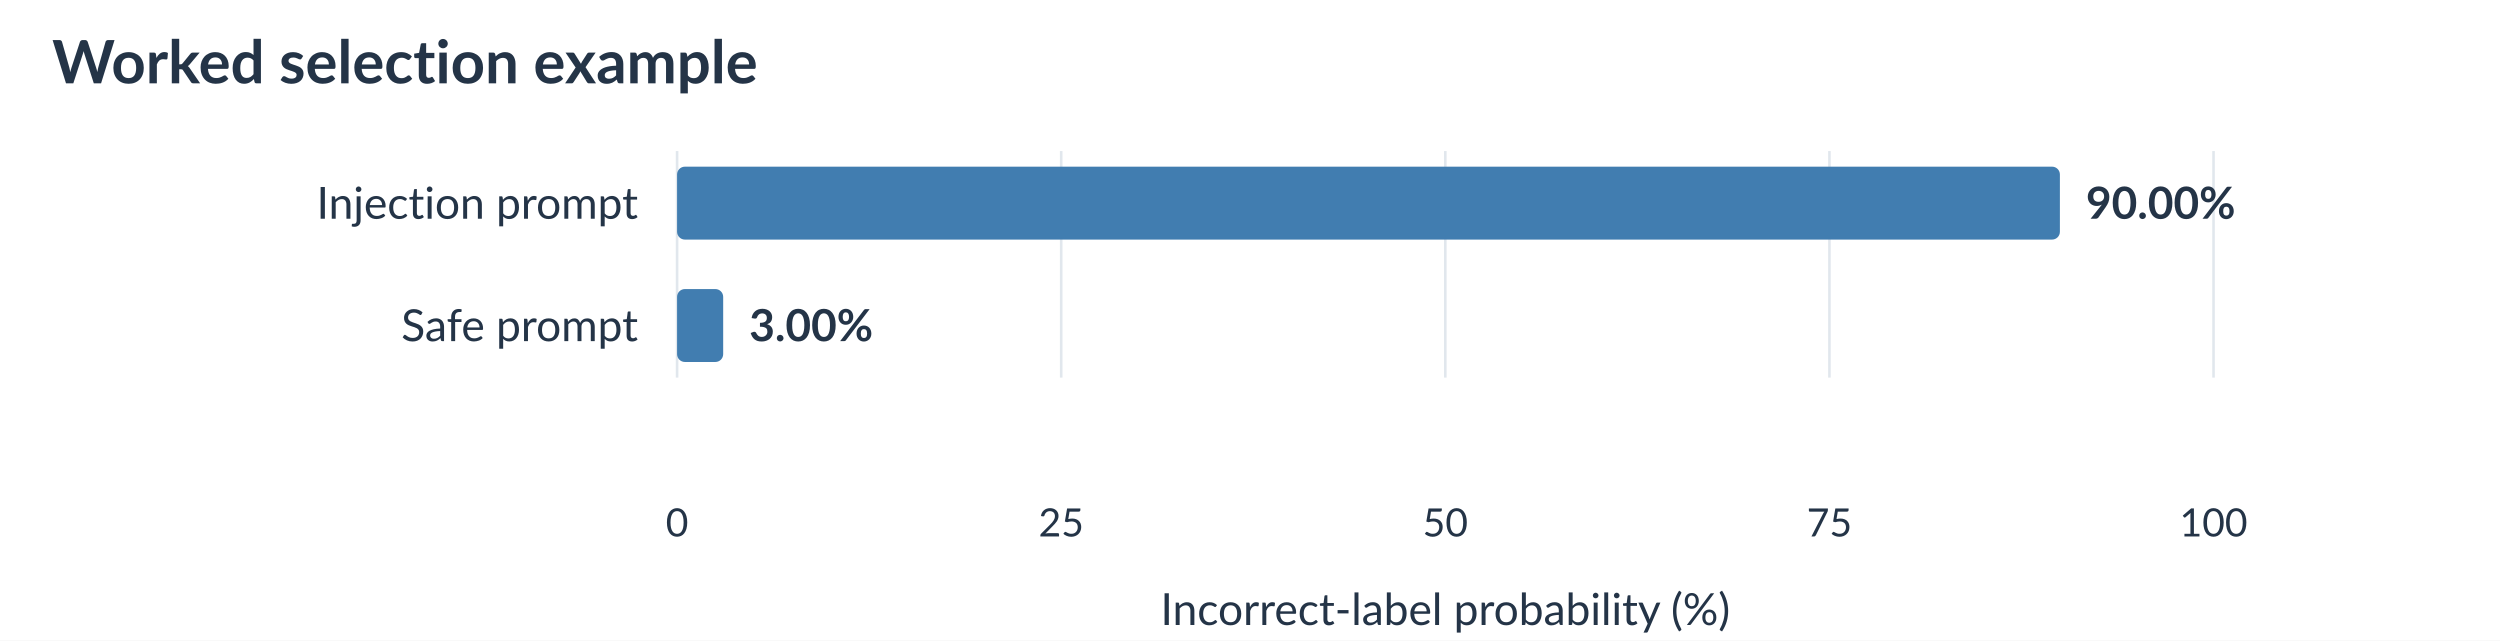
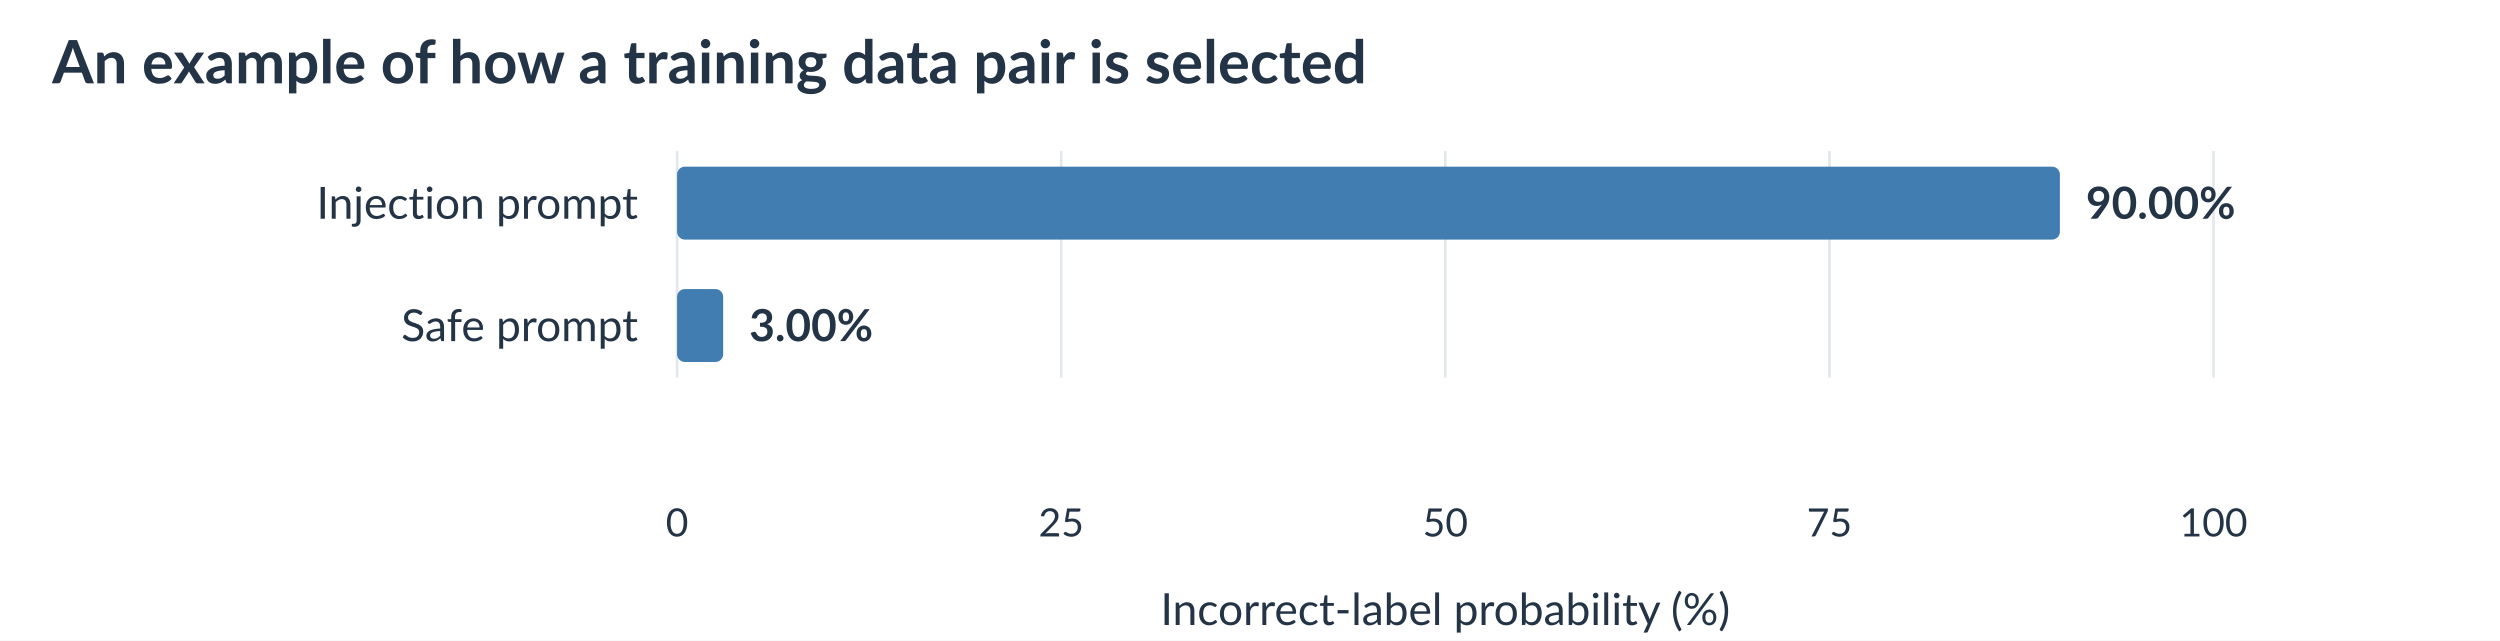
<svg xmlns="http://www.w3.org/2000/svg" viewBox="0 0 960 246" role="img" aria-labelledby="title desc">
  <rect width="100%" height="100%" fill="white" />
  <g font-family="Lato, Arial, sans-serif" fill="#243447">
-     <text x="20" y="32" font-size="23" font-weight="700">Worked selection example</text>
+     <text x="20" y="32" font-size="23" font-weight="700">An example of how a training data pair is selected</text>
    <line x1="260.0" x2="260.0" y1="58" y2="145" stroke="#e1e7ed" />
    <text x="260.0" y="206" text-anchor="middle" font-size="15">0</text>
    <line x1="407.5" x2="407.5" y1="58" y2="145" stroke="#e1e7ed" />
    <text x="407.5" y="206" text-anchor="middle" font-size="15">25</text>
    <line x1="555.0" x2="555.0" y1="58" y2="145" stroke="#e1e7ed" />
    <text x="555.0" y="206" text-anchor="middle" font-size="15">50</text>
    <line x1="702.5" x2="702.5" y1="58" y2="145" stroke="#e1e7ed" />
    <text x="702.5" y="206" text-anchor="middle" font-size="15">75</text>
    <line x1="850.0" x2="850.0" y1="58" y2="145" stroke="#e1e7ed" />
    <text x="850.0" y="206" text-anchor="middle" font-size="15">100</text>
    <text x="245" y="84" text-anchor="end" font-size="17">Injection prompt</text>
    <rect x="260" y="64" width="531.0" height="28" rx="3" fill="#417db0" />
    <text x="801.0" y="84" text-anchor="start" font-size="17" font-weight="700">90.00%</text>
    <text x="245" y="131" text-anchor="end" font-size="17">Safe prompt</text>
    <rect x="260" y="111" width="17.7" height="28" rx="3" fill="#417db0" />
    <text x="287.7" y="131" text-anchor="start" font-size="17" font-weight="700">3.00%</text>
    <text x="555.0" y="240" text-anchor="middle" font-size="17">Incorrect-label probability (%)</text>
  </g>
</svg>
